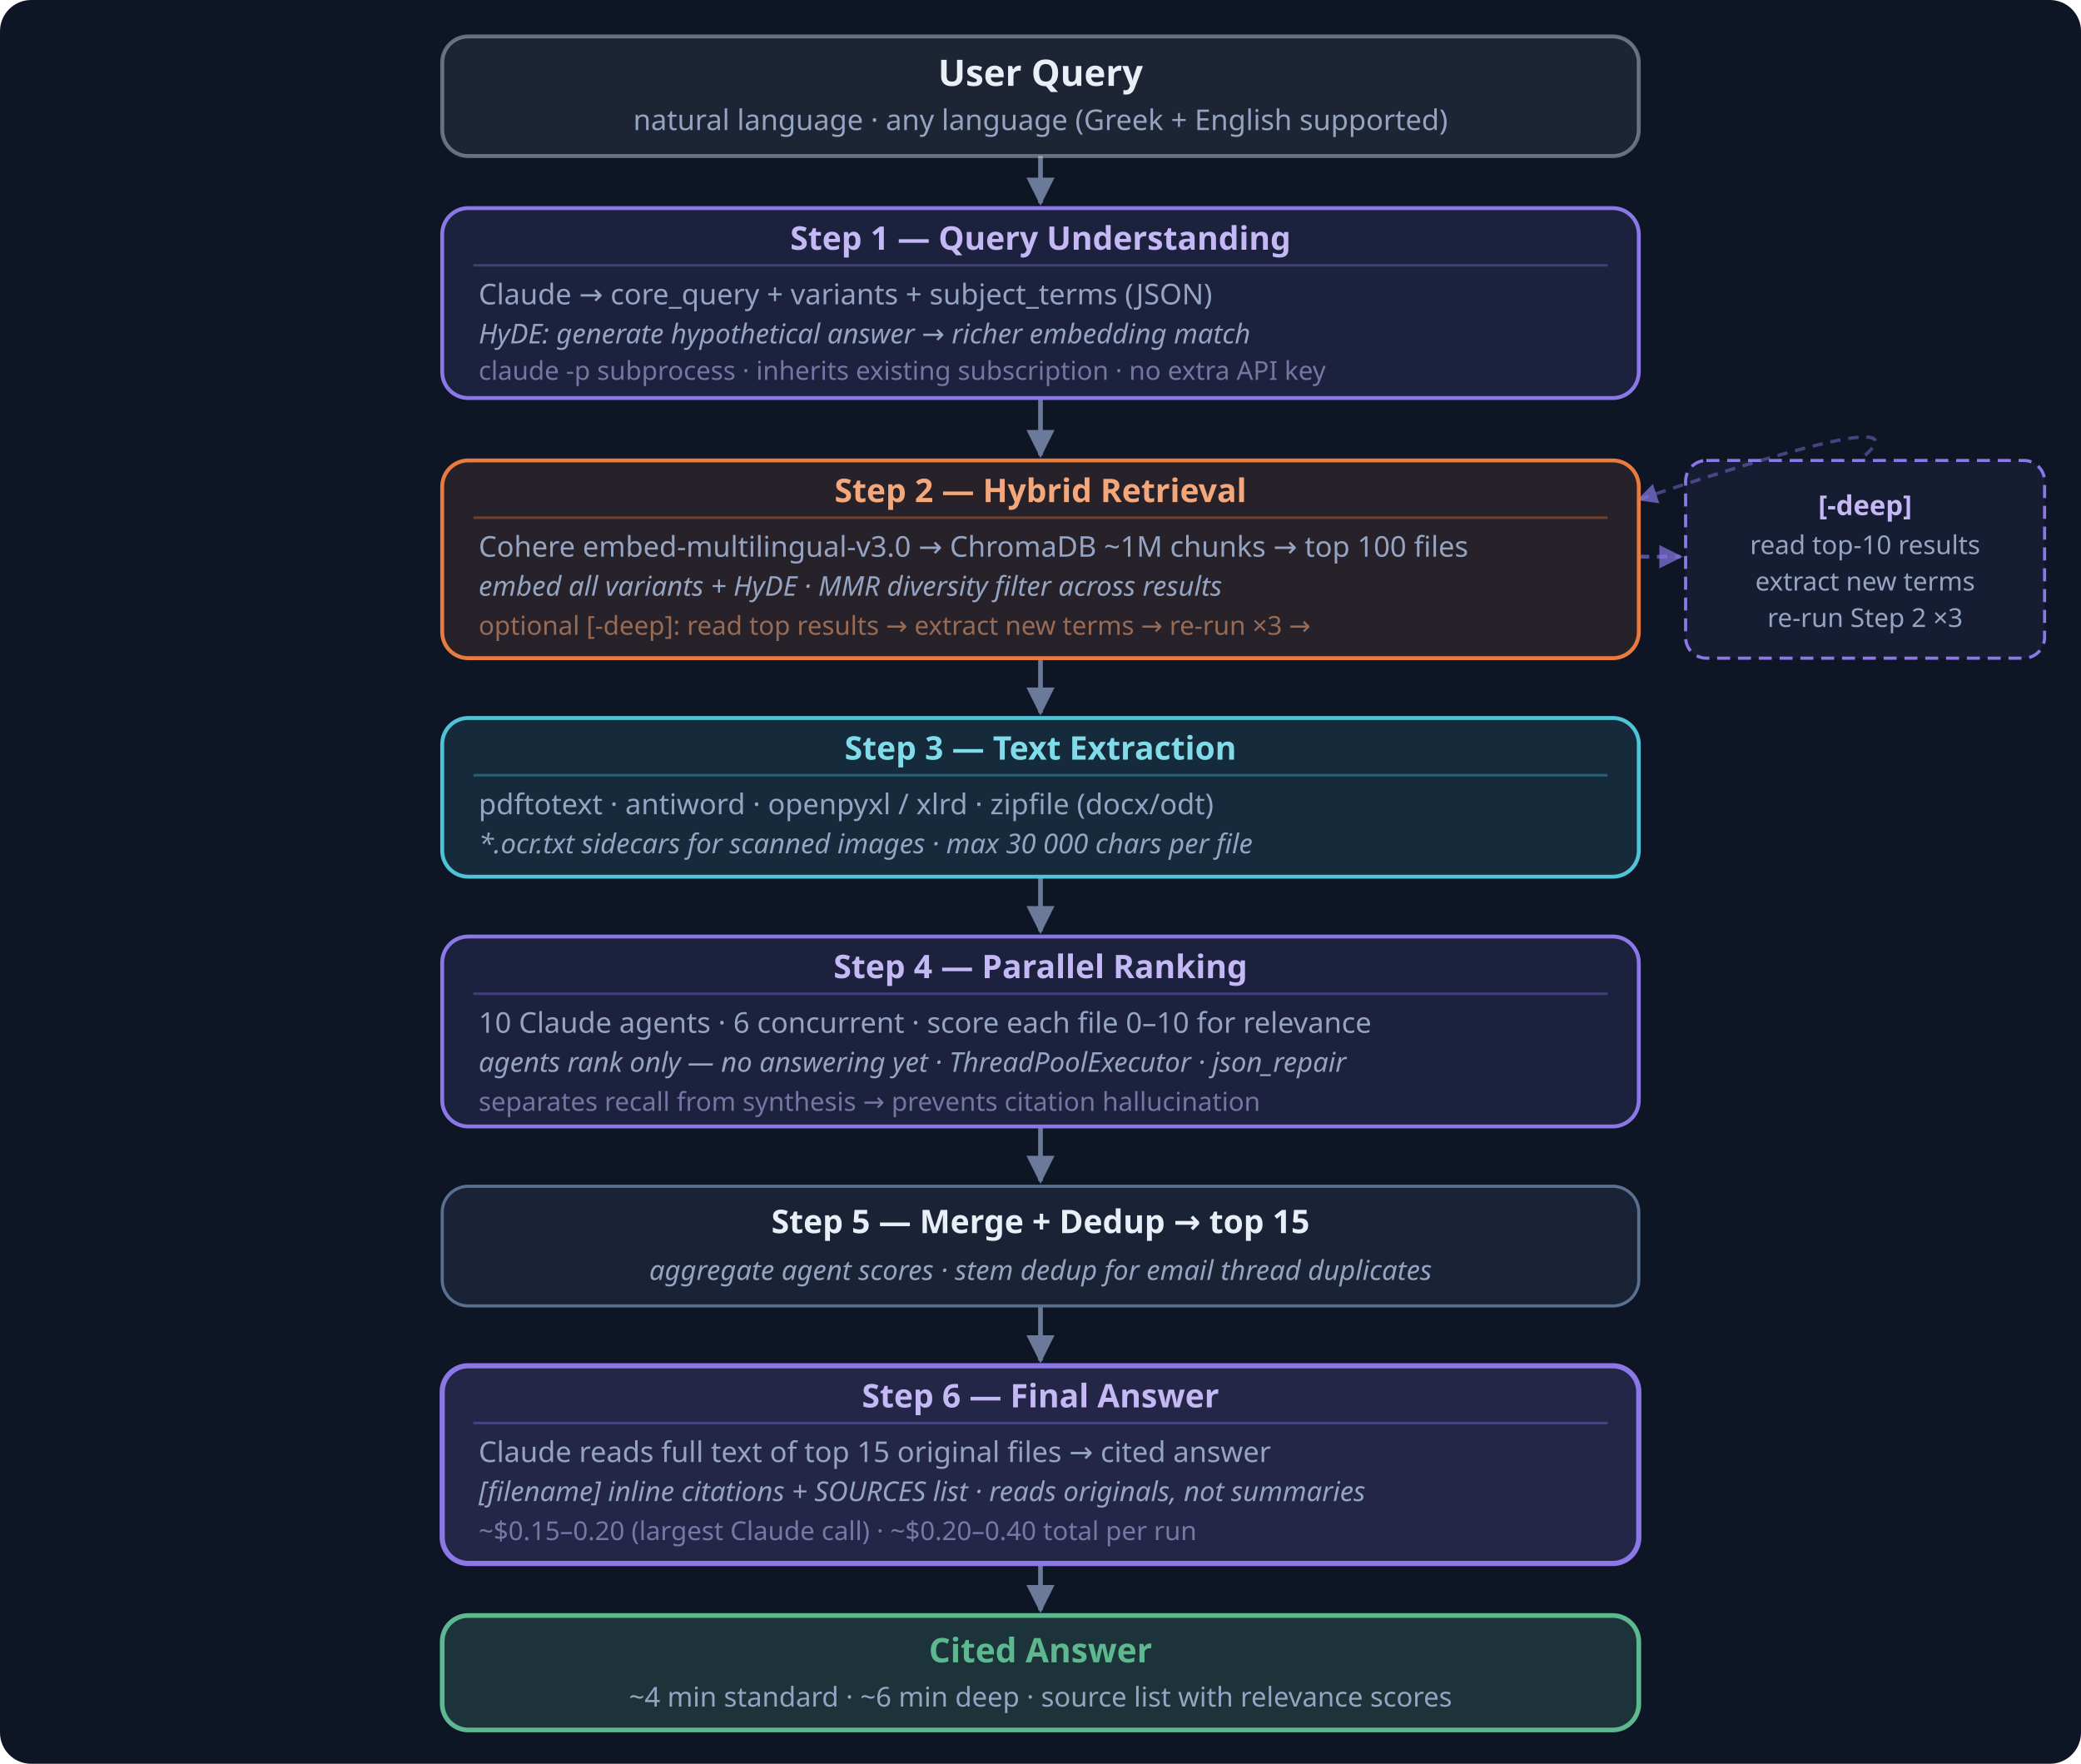
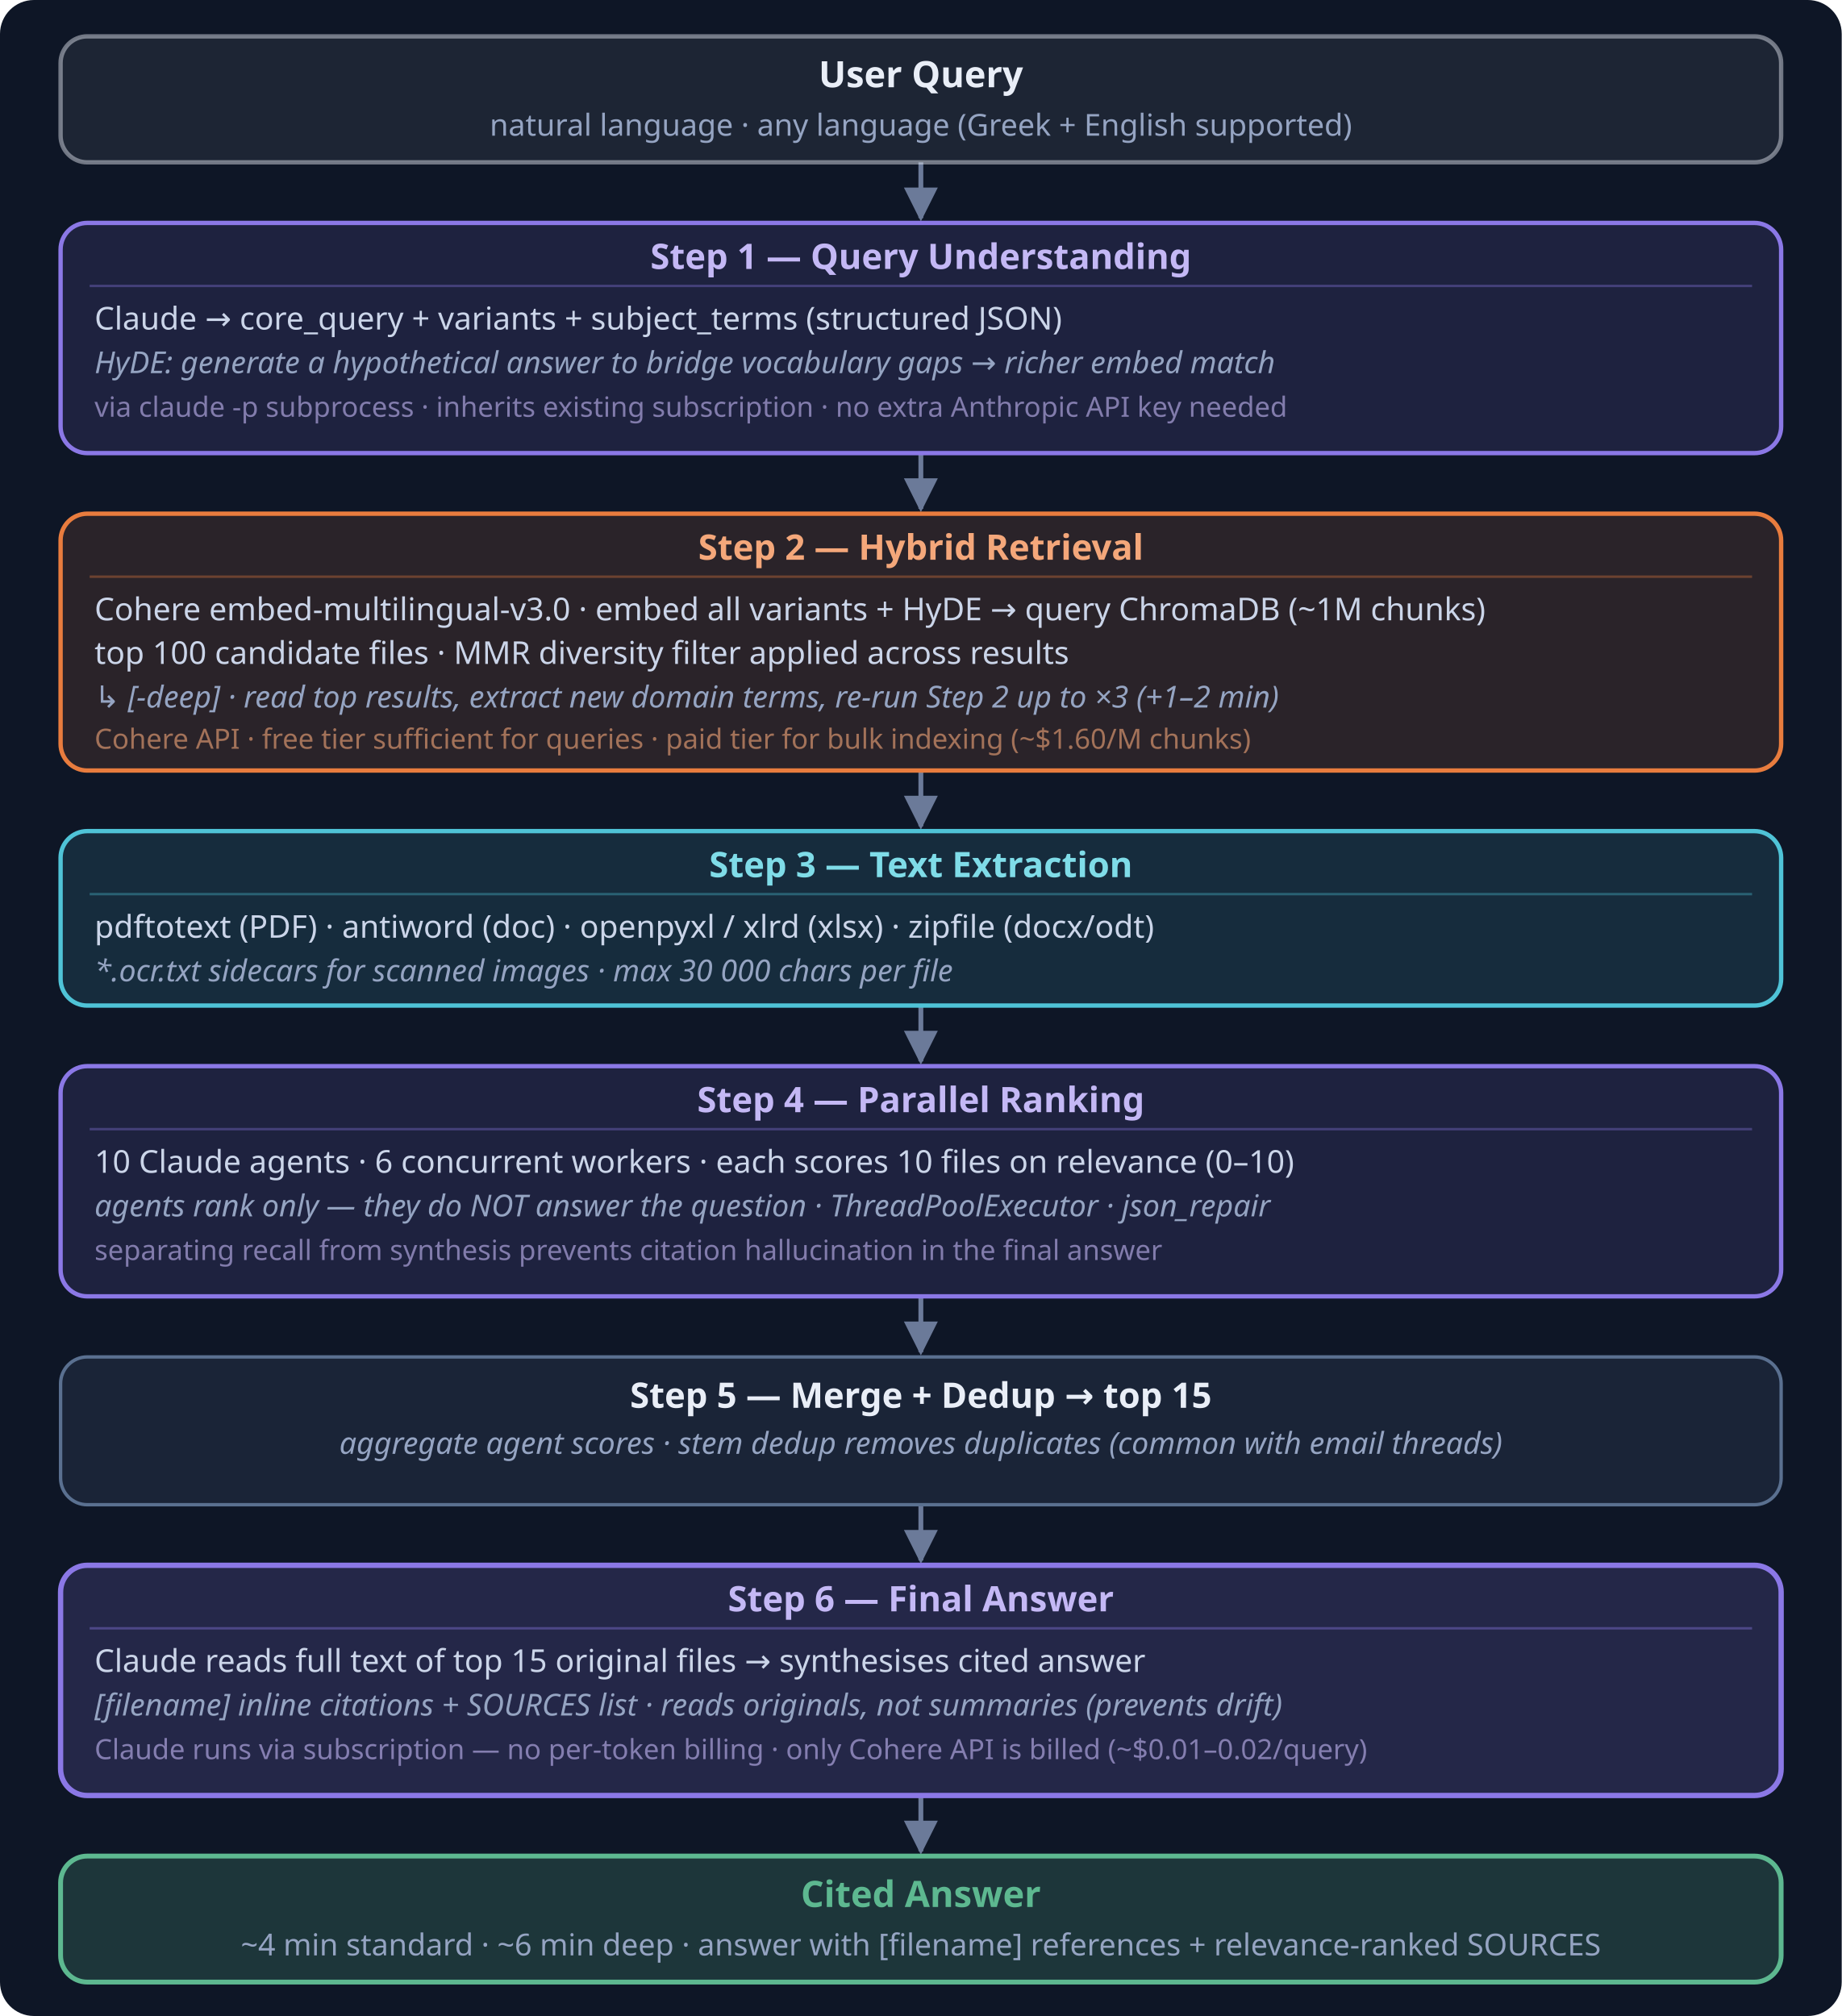
- <svg xmlns="http://www.w3.org/2000/svg" viewBox="0 0 800 678" width="800">
+ <svg xmlns="http://www.w3.org/2000/svg" viewBox="0 0 760 832" width="760">
  <defs>
-     <marker id="ah" viewBox="0 0 10 10" refX="9" refY="5" markerWidth="6" markerHeight="6" orient="auto-start-reverse">
+     <marker id="ah" viewBox="0 0 10 10" refX="9" refY="5" markerWidth="7" markerHeight="7" orient="auto-start-reverse">
      <path d="M0 0L10 5L0 10z" fill="#6b7a99" />
    </marker>
-     <marker id="ahp" viewBox="0 0 10 10" refX="9" refY="5" markerWidth="6" markerHeight="6" orient="auto-start-reverse">
-       <path d="M0 0L10 5L0 10z" fill="rgba(139,120,230,0.7)" />
-     </marker>
  </defs>
-   <rect width="800" height="678" fill="#0e1626" rx="12" />
-   <line x1="400" y1="60" x2="400" y2="78" stroke="#6b7a99" stroke-width="1.8" marker-end="url(#ah)" />
-   <line x1="400" y1="153" x2="400" y2="175" stroke="#6b7a99" stroke-width="1.8" marker-end="url(#ah)" />
-   <line x1="400" y1="253" x2="400" y2="274" stroke="#6b7a99" stroke-width="1.8" marker-end="url(#ah)" />
-   <line x1="400" y1="337" x2="400" y2="358" stroke="#6b7a99" stroke-width="1.8" marker-end="url(#ah)" />
-   <line x1="400" y1="433" x2="400" y2="454" stroke="#6b7a99" stroke-width="1.8" marker-end="url(#ah)" />
-   <line x1="400" y1="502" x2="400" y2="523" stroke="#6b7a99" stroke-width="1.8" marker-end="url(#ah)" />
-   <line x1="400" y1="601" x2="400" y2="619" stroke="#6b7a99" stroke-width="1.8" marker-end="url(#ah)" />
-   <line x1="630" y1="214" x2="646" y2="214" stroke="rgba(139,120,230,0.6)" stroke-width="1.5" stroke-dasharray="4 3" marker-end="url(#ahp)" />
-   <path d="M 717 175 Q 740 155 630 192" fill="none" stroke="rgba(139,120,230,0.45)" stroke-width="1.3" stroke-dasharray="4 3" marker-end="url(#ahp)" />
-   <rect x="170" y="14" width="460" height="46" rx="10" fill="rgba(233,238,247,0.07)" stroke="rgba(233,238,247,0.4)" stroke-width="1.5" />
-   <text x="400" y="33" text-anchor="middle" font-family="sans-serif" font-size="14" font-weight="700" fill="#e9eef7">User Query</text>
-   <text x="400" y="50" text-anchor="middle" font-family="sans-serif" font-size="11" fill="#95a4c2">natural language · any language (Greek + English supported)</text>
-   <rect x="170" y="80" width="460" height="73" rx="10" fill="rgba(139,120,230,0.12)" stroke="#8b78e6" stroke-width="1.5" />
-   <text x="400" y="96" text-anchor="middle" font-family="sans-serif" font-size="12.5" font-weight="700" fill="#c4b8f5">Step 1 — Query Understanding</text>
-   <line x1="182" y1="102" x2="618" y2="102" stroke="#8b78e6" stroke-opacity="0.35" />
-   <text x="184" y="117" font-family="sans-serif" font-size="11" fill="#95a4c2">Claude → core_query + variants + subject_terms (JSON)</text>
-   <text x="184" y="132" font-family="sans-serif" font-size="10.5" fill="#95a4c2" font-style="italic">HyDE: generate hypothetical answer → richer embedding match</text>
-   <text x="184" y="146" font-family="sans-serif" font-size="10" fill="rgba(196,184,245,0.55)">claude -p subprocess · inherits existing subscription · no extra API key</text>
-   <rect x="170" y="177" width="460" height="76" rx="10" fill="rgba(232,124,62,0.12)" stroke="#e87c3e" stroke-width="1.5" />
-   <text x="400" y="193" text-anchor="middle" font-family="sans-serif" font-size="12.5" font-weight="700" fill="#f4a77a">Step 2 — Hybrid Retrieval</text>
-   <line x1="182" y1="199" x2="618" y2="199" stroke="#e87c3e" stroke-opacity="0.35" />
-   <text x="184" y="214" font-family="sans-serif" font-size="11" fill="#95a4c2">Cohere embed-multilingual-v3.0 → ChromaDB ~1M chunks → top 100 files</text>
-   <text x="184" y="229" font-family="sans-serif" font-size="10.5" fill="#95a4c2" font-style="italic">embed all variants + HyDE · MMR diversity filter across results</text>
-   <text x="184" y="244" font-family="sans-serif" font-size="10" fill="rgba(244,167,122,0.55)">optional [-deep]: read top results → extract new terms → re-run ×3  →</text>
-   <rect x="648" y="177" width="138" height="76" rx="8" fill="rgba(139,120,230,0.07)" stroke="#8b78e6" stroke-width="1.2" stroke-dasharray="5 3" />
-   <text x="717" y="198" text-anchor="middle" font-family="sans-serif" font-size="10.5" font-weight="700" fill="#c4b8f5">[-deep]</text>
-   <text x="717" y="213" text-anchor="middle" font-family="sans-serif" font-size="10" fill="#95a4c2">read top-10 results</text>
-   <text x="717" y="227" text-anchor="middle" font-family="sans-serif" font-size="10" fill="#95a4c2">extract new terms</text>
-   <text x="717" y="241" text-anchor="middle" font-family="sans-serif" font-size="10" fill="#95a4c2">re-run Step 2 ×3</text>
-   <rect x="170" y="276" width="460" height="61" rx="10" fill="rgba(79,195,215,0.12)" stroke="#4fc3d7" stroke-width="1.5" />
-   <text x="400" y="292" text-anchor="middle" font-family="sans-serif" font-size="12.5" font-weight="700" fill="#7fdce8">Step 3 — Text Extraction</text>
-   <line x1="182" y1="298" x2="618" y2="298" stroke="#4fc3d7" stroke-opacity="0.35" />
-   <text x="184" y="313" font-family="sans-serif" font-size="11" fill="#95a4c2">pdftotext · antiword · openpyxl / xlrd · zipfile (docx/odt)</text>
-   <text x="184" y="328" font-family="sans-serif" font-size="10.5" fill="#95a4c2" font-style="italic">*.ocr.txt sidecars for scanned images · max 30 000 chars per file</text>
-   <rect x="170" y="360" width="460" height="73" rx="10" fill="rgba(139,120,230,0.12)" stroke="#8b78e6" stroke-width="1.5" />
-   <text x="400" y="376" text-anchor="middle" font-family="sans-serif" font-size="12.5" font-weight="700" fill="#c4b8f5">Step 4 — Parallel Ranking</text>
-   <line x1="182" y1="382" x2="618" y2="382" stroke="#8b78e6" stroke-opacity="0.35" />
-   <text x="184" y="397" font-family="sans-serif" font-size="11" fill="#95a4c2">10 Claude agents · 6 concurrent · score each file 0–10 for relevance</text>
-   <text x="184" y="412" font-family="sans-serif" font-size="10.5" fill="#95a4c2" font-style="italic">agents rank only — no answering yet · ThreadPoolExecutor · json_repair</text>
-   <text x="184" y="427" font-family="sans-serif" font-size="10" fill="rgba(196,184,245,0.55)">separates recall from synthesis → prevents citation hallucination</text>
-   <rect x="170" y="456" width="460" height="46" rx="10" fill="rgba(90,112,144,0.15)" stroke="#5a7090" stroke-width="1.2" />
-   <text x="400" y="474" text-anchor="middle" font-family="sans-serif" font-size="12.5" font-weight="700" fill="#e9eef7">Step 5 — Merge + Dedup → top 15</text>
-   <text x="400" y="492" text-anchor="middle" font-family="sans-serif" font-size="10.5" fill="#95a4c2" font-style="italic">aggregate agent scores · stem dedup for email thread duplicates</text>
-   <rect x="170" y="525" width="460" height="76" rx="10" fill="rgba(139,120,230,0.17)" stroke="#8b78e6" stroke-width="2" />
-   <text x="400" y="541" text-anchor="middle" font-family="sans-serif" font-size="12.5" font-weight="700" fill="#c4b8f5">Step 6 — Final Answer</text>
-   <line x1="182" y1="547" x2="618" y2="547" stroke="#8b78e6" stroke-opacity="0.35" />
-   <text x="184" y="562" font-family="sans-serif" font-size="11" fill="#95a4c2">Claude reads full text of top 15 original files → cited answer</text>
-   <text x="184" y="577" font-family="sans-serif" font-size="10.5" fill="#95a4c2" font-style="italic">[filename] inline citations + SOURCES list · reads originals, not summaries</text>
-   <text x="184" y="592" font-family="sans-serif" font-size="10" fill="rgba(196,184,245,0.55)">~$0.15–0.20 (largest Claude call) · ~$0.20–0.40 total per run</text>
-   <rect x="170" y="621" width="460" height="44" rx="10" fill="rgba(93,184,144,0.18)" stroke="#5db890" stroke-width="1.8" />
-   <text x="400" y="639" text-anchor="middle" font-family="sans-serif" font-size="13" font-weight="700" fill="#5db890">Cited Answer</text>
-   <text x="400" y="656" text-anchor="middle" font-family="sans-serif" font-size="10.5" fill="#95a4c2">~4 min standard · ~6 min deep · source list with relevance scores</text>
+   <rect width="760" height="832" fill="#0e1626" rx="14" />
+   <line x1="380" y1="67" x2="380" y2="90" stroke="#6b7a99" stroke-width="2" marker-end="url(#ah)" />
+   <line x1="380" y1="187" x2="380" y2="210" stroke="#6b7a99" stroke-width="2" marker-end="url(#ah)" />
+   <line x1="380" y1="318" x2="380" y2="341" stroke="#6b7a99" stroke-width="2" marker-end="url(#ah)" />
+   <line x1="380" y1="415" x2="380" y2="438" stroke="#6b7a99" stroke-width="2" marker-end="url(#ah)" />
+   <line x1="380" y1="535" x2="380" y2="558" stroke="#6b7a99" stroke-width="2" marker-end="url(#ah)" />
+   <line x1="380" y1="621" x2="380" y2="644" stroke="#6b7a99" stroke-width="2" marker-end="url(#ah)" />
+   <line x1="380" y1="741" x2="380" y2="764" stroke="#6b7a99" stroke-width="2" marker-end="url(#ah)" />
+   <rect x="25" y="15" width="710" height="52" rx="11" fill="rgba(233,238,247,0.07)" stroke="rgba(233,238,247,0.45)" stroke-width="1.8" />
+   <text x="380" y="36" text-anchor="middle" font-family="sans-serif" font-size="15" font-weight="700" fill="#e9eef7">User Query</text>
+   <text x="380" y="56" text-anchor="middle" font-family="sans-serif" font-size="12.5" fill="#95a4c2">natural language · any language (Greek + English supported)</text>
+   <rect x="25" y="92" width="710" height="95" rx="11" fill="rgba(139,120,230,0.13)" stroke="#8b78e6" stroke-width="1.8" />
+   <text x="380" y="111" text-anchor="middle" font-family="sans-serif" font-size="14.5" font-weight="700" fill="#c4b8f5">Step 1 — Query Understanding</text>
+   <line x1="37" y1="118" x2="723" y2="118" stroke="#8b78e6" stroke-opacity="0.35" />
+   <text x="39" y="136" font-family="sans-serif" font-size="13" fill="#cbd5e9">Claude → core_query + variants + subject_terms (structured JSON)</text>
+   <text x="39" y="154" font-family="sans-serif" font-size="12.5" fill="#95a4c2" font-style="italic">HyDE: generate a hypothetical answer to bridge vocabulary gaps → richer embed match</text>
+   <text x="39" y="172" font-family="sans-serif" font-size="11.5" fill="rgba(196,184,245,0.6)">via claude -p subprocess · inherits existing subscription · no extra Anthropic API key needed</text>
+   <rect x="25" y="212" width="710" height="106" rx="11" fill="rgba(232,124,62,0.13)" stroke="#e87c3e" stroke-width="1.8" />
+   <text x="380" y="231" text-anchor="middle" font-family="sans-serif" font-size="14.5" font-weight="700" fill="#f4a77a">Step 2 — Hybrid Retrieval</text>
+   <line x1="37" y1="238" x2="723" y2="238" stroke="#e87c3e" stroke-opacity="0.35" />
+   <text x="39" y="256" font-family="sans-serif" font-size="13" fill="#cbd5e9">Cohere embed-multilingual-v3.0 · embed all variants + HyDE → query ChromaDB (~1M chunks)</text>
+   <text x="39" y="274" font-family="sans-serif" font-size="13" fill="#cbd5e9">top 100 candidate files · MMR diversity filter applied across results</text>
+   <text x="39" y="292" font-family="sans-serif" font-size="12.5" fill="#95a4c2" font-style="italic">↳ [-deep] · read top results, extract new domain terms, re-run Step 2 up to ×3  (+1–2 min)</text>
+   <text x="39" y="309" font-family="sans-serif" font-size="11.5" fill="rgba(244,167,122,0.6)">Cohere API · free tier sufficient for queries · paid tier for bulk indexing (~$1.60/M chunks)</text>
+   <rect x="25" y="343" width="710" height="72" rx="11" fill="rgba(79,195,215,0.13)" stroke="#4fc3d7" stroke-width="1.8" />
+   <text x="380" y="362" text-anchor="middle" font-family="sans-serif" font-size="14.5" font-weight="700" fill="#7fdce8">Step 3 — Text Extraction</text>
+   <line x1="37" y1="369" x2="723" y2="369" stroke="#4fc3d7" stroke-opacity="0.35" />
+   <text x="39" y="387" font-family="sans-serif" font-size="13" fill="#cbd5e9">pdftotext (PDF) · antiword (doc) · openpyxl / xlrd (xlsx) · zipfile (docx/odt)</text>
+   <text x="39" y="405" font-family="sans-serif" font-size="12.5" fill="#95a4c2" font-style="italic">*.ocr.txt sidecars for scanned images · max 30 000 chars per file</text>
+   <rect x="25" y="440" width="710" height="95" rx="11" fill="rgba(139,120,230,0.13)" stroke="#8b78e6" stroke-width="1.8" />
+   <text x="380" y="459" text-anchor="middle" font-family="sans-serif" font-size="14.5" font-weight="700" fill="#c4b8f5">Step 4 — Parallel Ranking</text>
+   <line x1="37" y1="466" x2="723" y2="466" stroke="#8b78e6" stroke-opacity="0.35" />
+   <text x="39" y="484" font-family="sans-serif" font-size="13" fill="#cbd5e9">10 Claude agents · 6 concurrent workers · each scores 10 files on relevance (0–10)</text>
+   <text x="39" y="502" font-family="sans-serif" font-size="12.5" fill="#95a4c2" font-style="italic">agents rank only — they do NOT answer the question · ThreadPoolExecutor · json_repair</text>
+   <text x="39" y="520" font-family="sans-serif" font-size="11.5" fill="rgba(196,184,245,0.6)">separating recall from synthesis prevents citation hallucination in the final answer</text>
+   <rect x="25" y="560" width="710" height="61" rx="11" fill="rgba(90,112,144,0.16)" stroke="#5a7090" stroke-width="1.4" />
+   <text x="380" y="581" text-anchor="middle" font-family="sans-serif" font-size="14.5" font-weight="700" fill="#e9eef7">Step 5 — Merge + Dedup → top 15</text>
+   <text x="380" y="600" text-anchor="middle" font-family="sans-serif" font-size="12.5" fill="#95a4c2" font-style="italic">aggregate agent scores · stem dedup removes duplicates (common with email threads)</text>
+   <rect x="25" y="646" width="710" height="95" rx="11" fill="rgba(139,120,230,0.18)" stroke="#8b78e6" stroke-width="2.2" />
+   <text x="380" y="665" text-anchor="middle" font-family="sans-serif" font-size="14.5" font-weight="700" fill="#c4b8f5">Step 6 — Final Answer</text>
+   <line x1="37" y1="672" x2="723" y2="672" stroke="#8b78e6" stroke-opacity="0.4" />
+   <text x="39" y="690" font-family="sans-serif" font-size="13" fill="#cbd5e9">Claude reads full text of top 15 original files → synthesises cited answer</text>
+   <text x="39" y="708" font-family="sans-serif" font-size="12.5" fill="#95a4c2" font-style="italic">[filename] inline citations + SOURCES list · reads originals, not summaries (prevents drift)</text>
+   <text x="39" y="726" font-family="sans-serif" font-size="11.5" fill="rgba(196,184,245,0.6)">Claude runs via subscription — no per-token billing · only Cohere API is billed (~$0.01–0.02/query)</text>
+   <rect x="25" y="766" width="710" height="52" rx="11" fill="rgba(93,184,144,0.2)" stroke="#5db890" stroke-width="2" />
+   <text x="380" y="787" text-anchor="middle" font-family="sans-serif" font-size="15" font-weight="700" fill="#5db890">Cited Answer</text>
+   <text x="380" y="807" text-anchor="middle" font-family="sans-serif" font-size="12.5" fill="#95a4c2">~4 min standard · ~6 min deep · answer with [filename] references + relevance-ranked SOURCES</text>
</svg>
